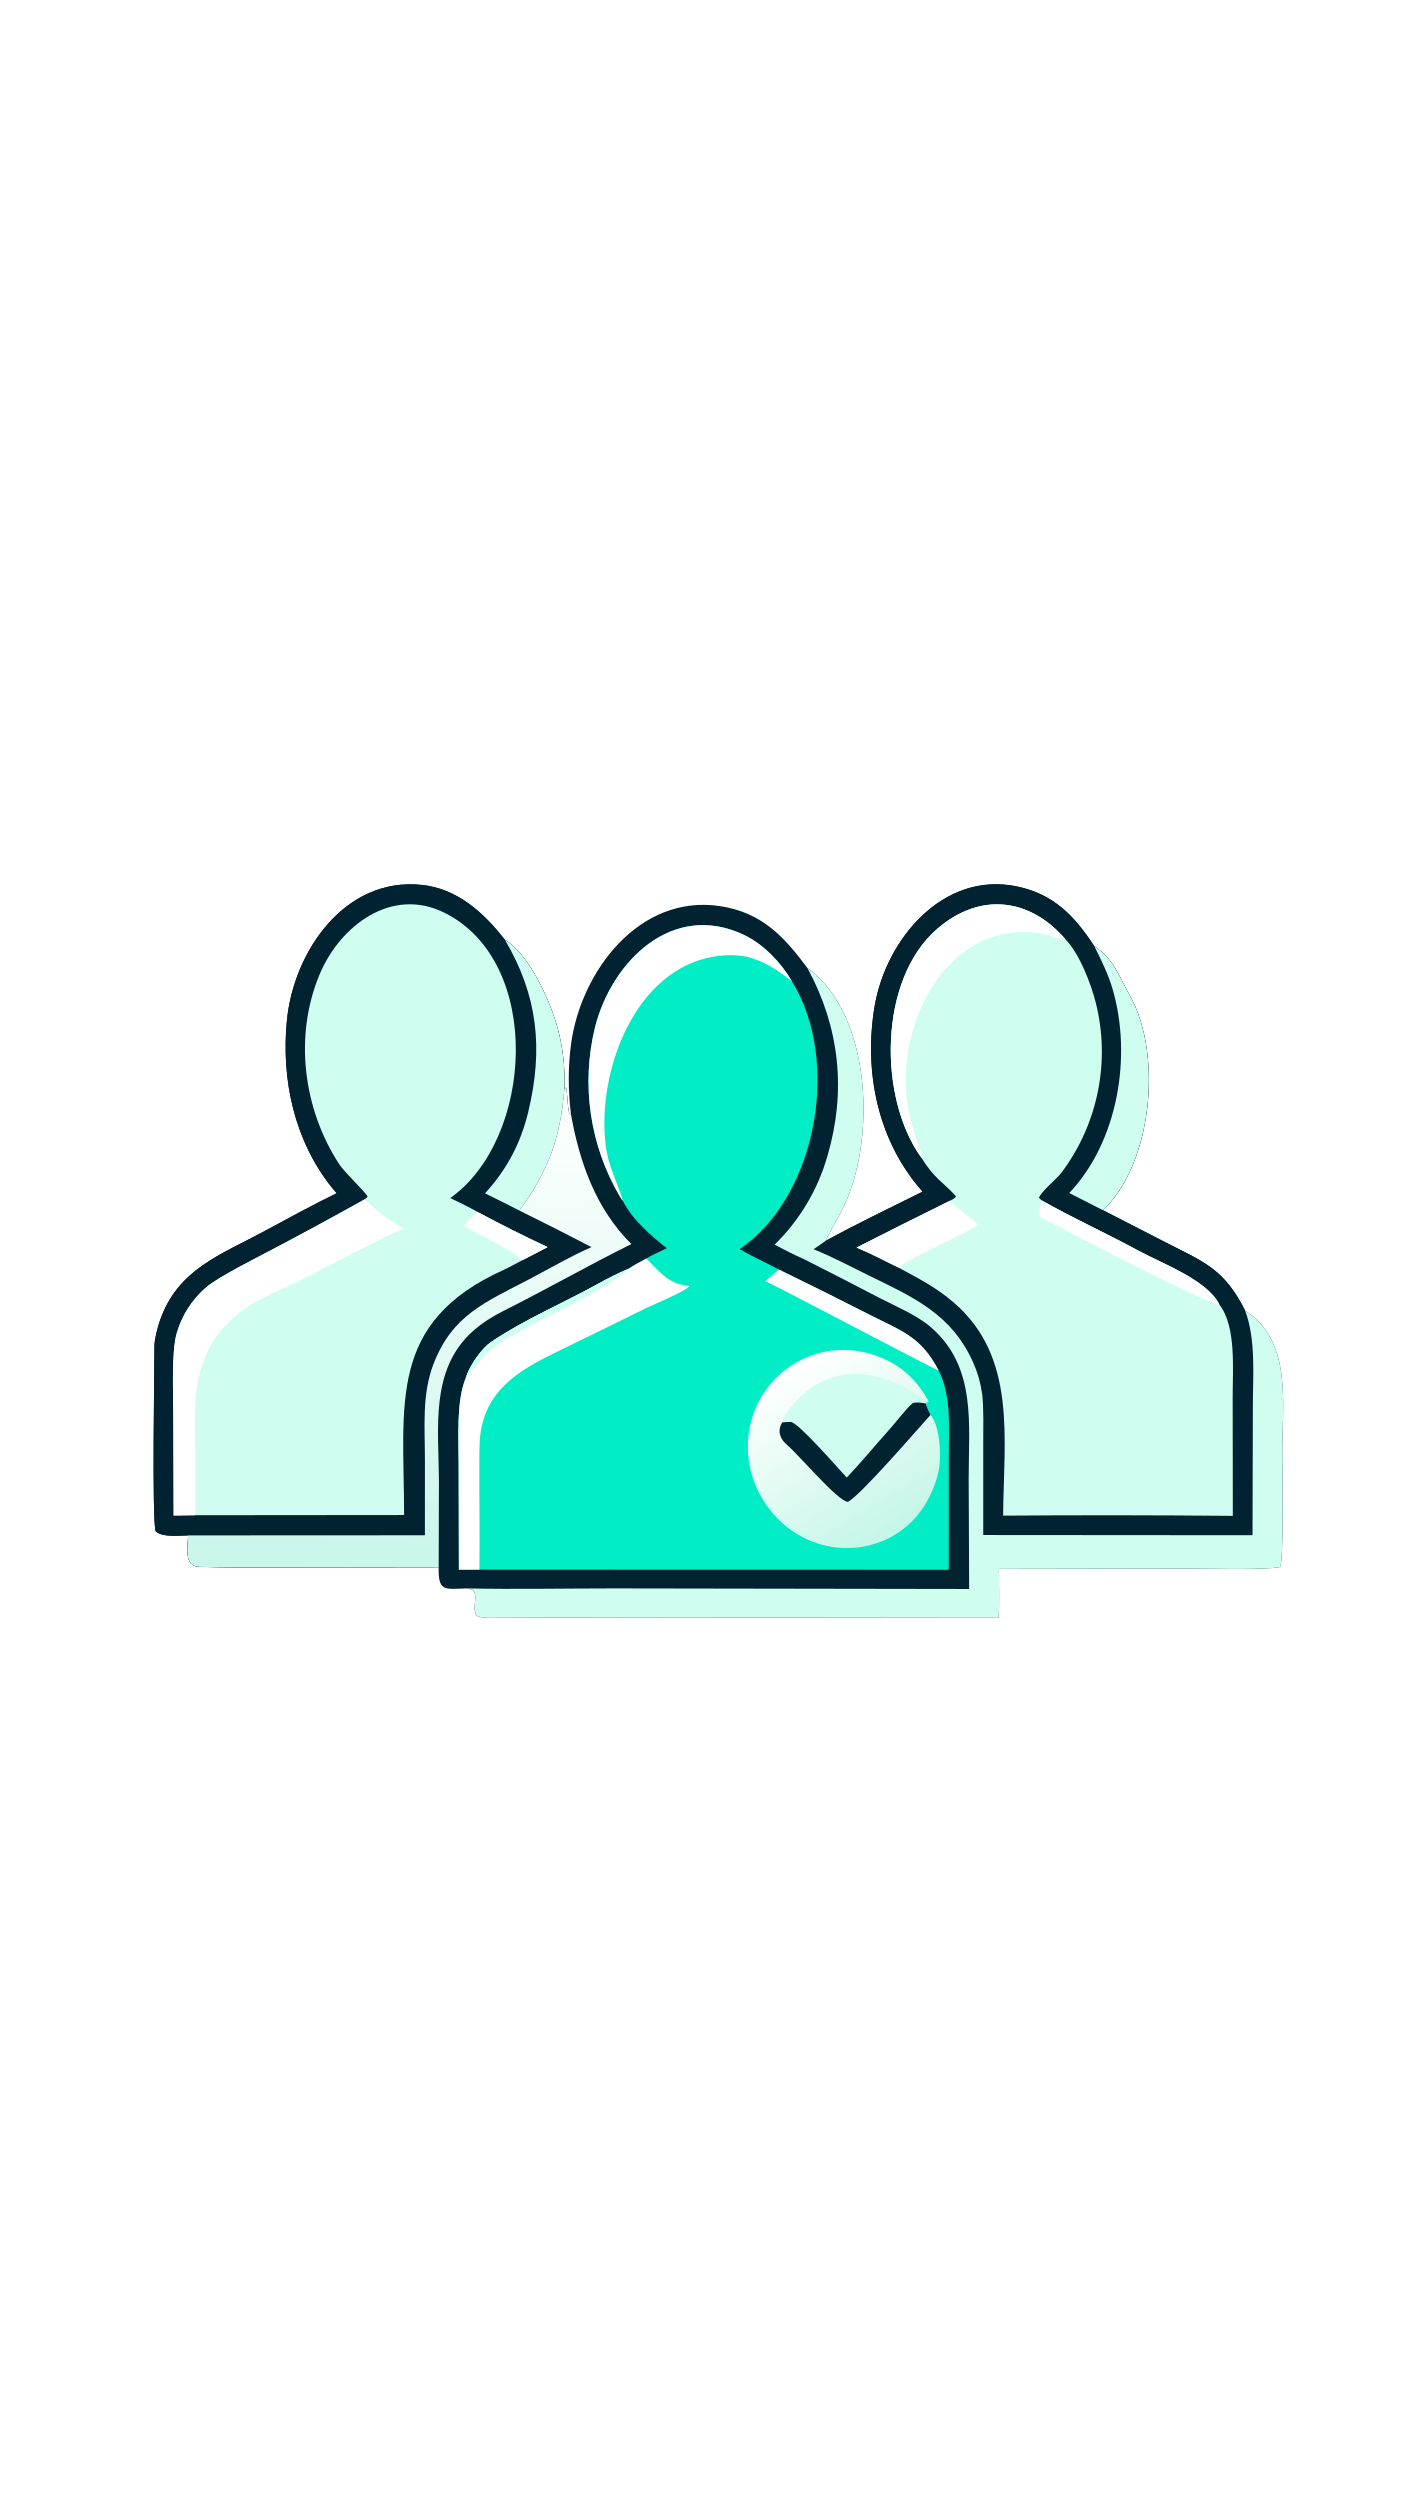
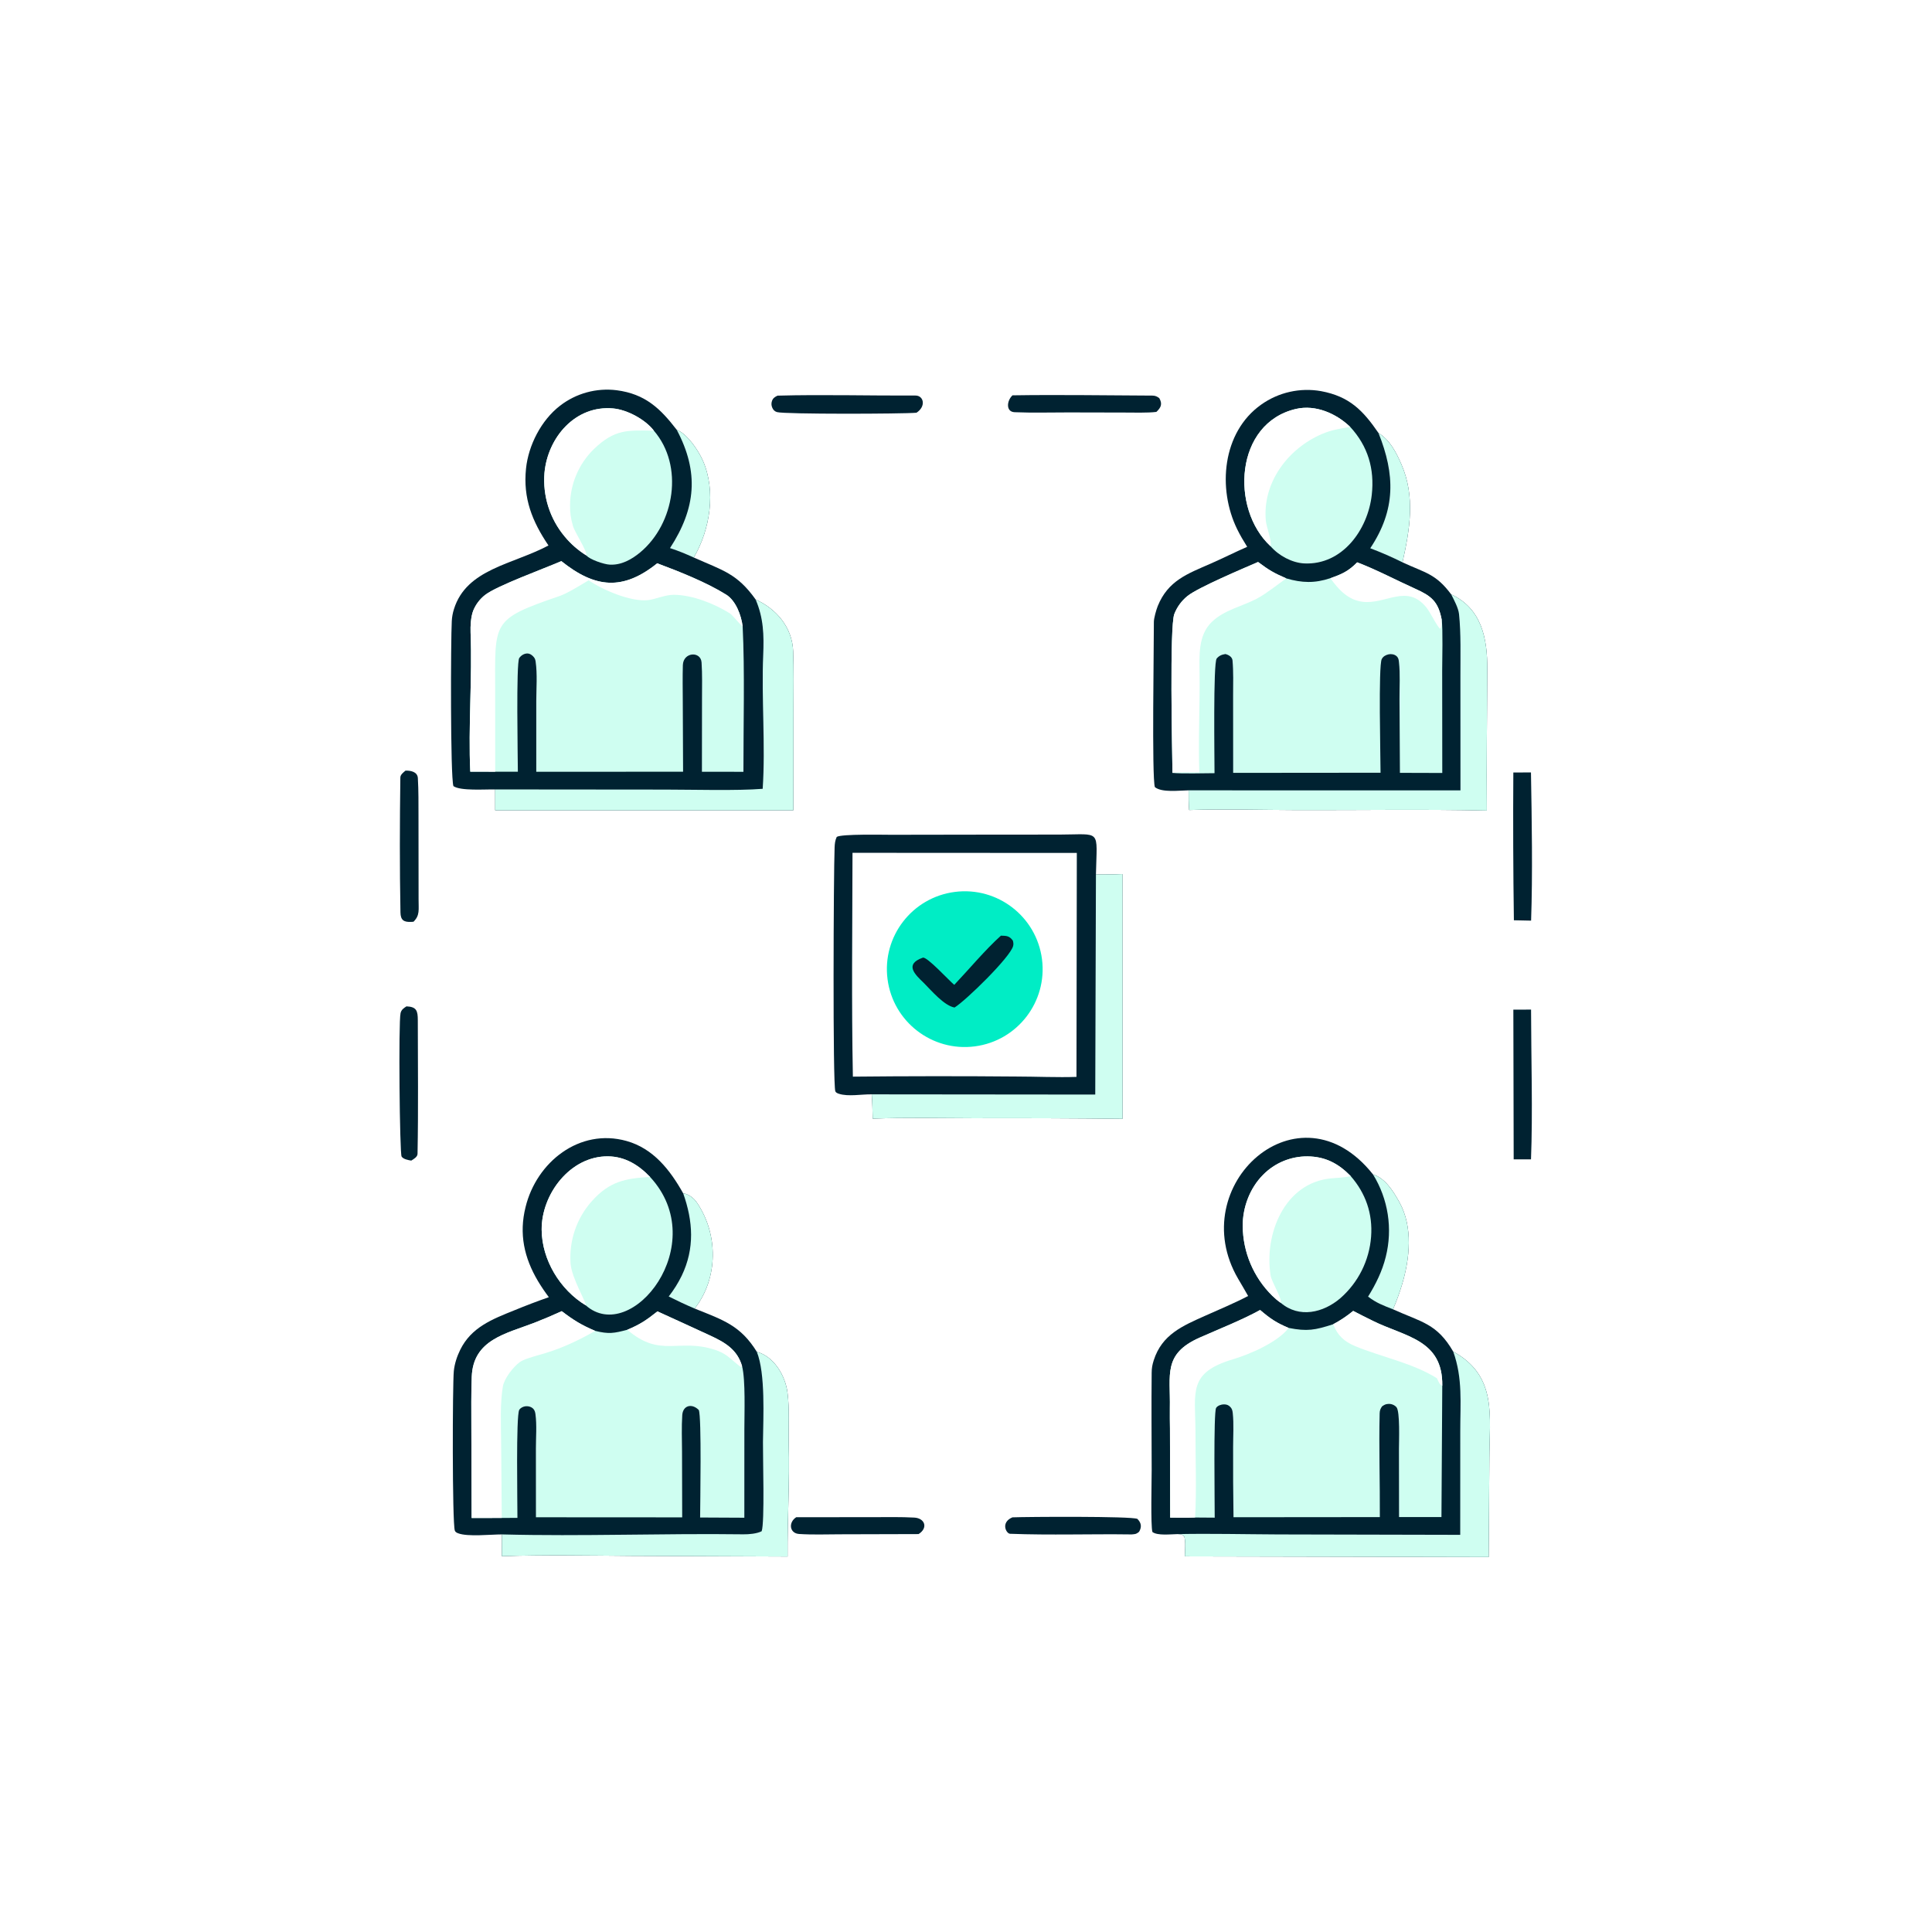
- <svg xmlns="http://www.w3.org/2000/svg" height="1820" preserveAspectRatio="none" style="display: block;" version="1.1" viewBox="0 0 1152 2048" width="1024">
-   <defs>
-     <linearGradient gradientUnits="userSpaceOnUse" id="Gradient1" x1="733.322" x2="650.407" y1="1253.96" y2="1118.75">
-       <stop class="stop0" offset="0" stop-color="rgb(197,246,231)" stop-opacity="1" />
-       <stop class="stop1" offset="1" stop-color="rgb(255,255,255)" stop-opacity="1" />
-     </linearGradient>
-     <linearGradient gradientUnits="userSpaceOnUse" id="Gradient2" x1="330.687" x2="339.66" y1="1285.57" y2="887.222">
-       <stop class="stop0" offset="0" stop-color="rgb(202,246,234)" stop-opacity="1" />
-       <stop class="stop1" offset="1" stop-color="rgb(255,255,255)" stop-opacity="1" />
-     </linearGradient>
-   </defs>
-   <path d="M 0 0 L 1152 0 L 1152 2048 L 0 2048 L 0 0 z" fill="rgb(255,255,255)" transform="translate(0,0)" />
-   <path d="M 275.724 977.485 C 274.425 976.026 273.167 974.531 271.951 973.003 C 241.23 934.771 230.068 884.443 235.034 835.357 C 240.721 779.14 282.688 718.042 345.832 724.95 C 374.62 728.099 396.225 747.646 413.488 769.875 C 433.197 781.201 450.873 820.774 456.601 841.87 C 461.035 858.251 462.939 875.213 462.247 892.17 L 463.609 890.884 C 465.074 898.167 464.508 906.734 466.36 912.463 L 467.624 912.943 C 465.288 893.564 465.086 874.48 467.767 854.838 C 475.887 795.552 523.683 732.254 589.789 742.307 C 623.64 747.455 641.981 766.942 661.281 793.038 C 715.358 831.878 717.689 938.53 689.014 992.381 C 687.464 995.292 676.139 1016.02 676.115 1016.58 C 701.337 1002.67 729.637 989.182 755.657 976.176 C 718.858 935.059 707.222 877.692 716.367 824.086 C 725.694 769.411 772.448 713.466 833.015 726.195 C 863.121 732.523 879.905 750.297 896.259 775.132 C 913.066 786.791 915.677 798.695 925.013 815.013 C 952.22 862.573 944.173 952.449 903.384 991.441 L 953.537 1017.2 C 986.271 1034.01 1002.49 1039.25 1019.81 1073.77 C 1059.3 1098.94 1049.83 1152.05 1050.18 1192.09 C 1050.31 1206.54 1051.49 1277.57 1048.45 1283.71 C 1036.71 1286.26 985.986 1284.97 971.797 1284.93 L 818.119 1285.22 C 818.095 1296.66 818.615 1314.4 817.929 1325.33 L 519.517 1324.98 C 479.817 1324.97 439.899 1325.21 400.187 1325.35 C 397.007 1325.36 392.926 1325.08 390.2 1323.41 C 385.868 1315.61 392.601 1308.22 386.785 1302.15 L 382.414 1301.23 C 364.197 1301.73 358.793 1304.26 359.278 1283.84 L 354.495 1283.89 L 228.274 1284.06 C 206.58 1284.04 184.902 1284.21 163.223 1283.55 C 150.361 1283.16 153.77 1267.33 154.092 1257.8 C 146.203 1257.95 133.139 1259.56 127.48 1254.45 C 124.401 1245.93 126.477 1119.39 126.498 1102.41 C 126.504 1097.34 128.972 1087.69 130.82 1082.31 C 145.504 1039.57 180.538 1028.11 217.143 1008.26 C 235.955 998.063 256.715 986.79 275.724 977.485 z" fill="rgb(0,34,49)" transform="translate(0,0)" />
-   <path d="M 275.724 977.485 C 274.425 976.026 273.167 974.531 271.951 973.003 C 241.23 934.771 230.068 884.443 235.034 835.357 C 240.721 779.14 282.688 718.042 345.832 724.95 C 374.62 728.099 396.225 747.646 413.488 769.875 C 433.197 781.201 450.873 820.774 456.601 841.87 C 461.035 858.251 462.939 875.213 462.247 892.17 L 463.609 890.884 C 465.074 898.167 464.508 906.734 466.36 912.463 L 467.624 912.943 C 474.769 952.475 487.986 990.12 517.079 1019.14 C 482.047 1036.5 447.651 1056.19 412.65 1073.73 C 403.828 1078.15 395.138 1083.53 387.757 1090.05 C 351.812 1121.76 359.306 1170.32 359.489 1212.9 L 359.278 1283.84 L 354.495 1283.89 L 228.274 1284.06 C 206.58 1284.04 184.902 1284.21 163.223 1283.55 C 150.361 1283.16 153.77 1267.33 154.092 1257.8 C 146.203 1257.95 133.139 1259.56 127.48 1254.45 C 124.401 1245.93 126.477 1119.39 126.498 1102.41 C 126.504 1097.34 128.972 1087.69 130.82 1082.31 C 145.504 1039.57 180.538 1028.11 217.143 1008.26 C 235.955 998.063 256.715 986.79 275.724 977.485 z" fill="rgb(0,34,49)" transform="translate(0,0)" />
-   <path d="M 462.247 892.17 L 463.609 890.884 C 465.074 898.167 464.508 906.734 466.36 912.463 L 467.624 912.943 C 474.769 952.475 487.986 990.12 517.079 1019.14 C 482.047 1036.5 447.651 1056.19 412.65 1073.73 C 403.828 1078.15 395.138 1083.53 387.757 1090.05 C 351.812 1121.76 359.306 1170.32 359.489 1212.9 L 359.278 1283.84 L 354.495 1283.89 L 228.274 1284.06 C 206.58 1284.04 184.902 1284.21 163.223 1283.55 C 150.361 1283.16 153.77 1267.33 154.092 1257.8 L 347.996 1257.7 L 348.009 1196.3 C 348.012 1169.24 345.38 1142.48 355.039 1117.36 C 370.502 1077.14 397.793 1066.66 433.448 1047.94 C 450.215 1039.14 466.922 1029.29 484.414 1021.64 C 464.842 1011.4 445.144 1001.41 425.326 991.659 C 449.557 958.509 458.721 932.628 462.247 892.17 z" fill="url(#Gradient2)" transform="translate(0,0)" />
-   <path d="M 413.488 769.875 C 433.197 781.201 450.873 820.774 456.601 841.87 C 461.035 858.251 462.939 875.213 462.247 892.17 C 458.721 932.628 449.557 958.509 425.326 991.659 C 416.006 986.882 406.642 982.191 397.235 977.587 C 415.139 958.048 426.466 936.514 432.645 910.844 C 445.096 859.107 440.442 815.405 413.488 769.875 z" fill="rgb(207,254,241)" transform="translate(0,0)" />
-   <path d="M 298.838 982.436 L 301.128 980.334 C 299.91 977.149 282.05 960.218 277.883 953.82 C 248.187 908.303 240.691 848.493 261.801 798.121 C 278.429 758.443 320.649 726.17 363.963 747.689 C 445.425 788.16 436.876 933.348 368.771 981.427 C 375.244 984.662 384.806 989.101 390.805 992.692 C 409.772 1002.86 429.011 1012.51 448.501 1021.63 L 427.894 1032.34 C 423.085 1034.76 417.243 1038.14 412.462 1040.3 C 317.449 1083.28 330.78 1149.32 330.963 1241.11 L 159.991 1241.27 L 142.219 1241.46 L 141.979 1160.54 C 141.942 1142.44 140.264 1108.28 144.705 1092.35 C 148.861 1077.76 157.183 1064.7 168.653 1054.76 C 178.622 1046.09 210.211 1030.39 223.562 1023.29 C 248.823 1009.99 273.917 996.369 298.838 982.436 z" fill="rgb(207,254,241)" transform="translate(0,0)" />
-   <path d="M 298.838 982.436 C 311.869 994.995 314.786 997.213 330.436 1006.39 C 294.221 1022.53 259.258 1043.36 223.082 1059.5 C 197.684 1070.83 176.375 1088.29 166.808 1114.86 C 157.721 1138.79 159.842 1162.1 159.89 1187.3 L 159.991 1241.27 L 142.219 1241.46 L 141.979 1160.54 C 141.942 1142.44 140.264 1108.28 144.705 1092.35 C 148.861 1077.76 157.183 1064.7 168.653 1054.76 C 178.622 1046.09 210.211 1030.39 223.562 1023.29 C 248.823 1009.99 273.917 996.369 298.838 982.436 z" fill="rgb(255,255,255)" transform="translate(0,0)" />
-   <path d="M 390.805 992.692 C 409.772 1002.86 429.011 1012.51 448.501 1021.63 L 427.894 1032.34 C 417.948 1023.36 392.925 1011.84 379.623 1004.05 L 390.805 992.692 z" fill="rgb(255,255,255)" transform="translate(0,0)" />
-   <path d="M 755.657 976.176 C 718.858 935.059 707.222 877.692 716.367 824.086 C 725.694 769.411 772.448 713.466 833.015 726.195 C 863.121 732.523 879.905 750.297 896.259 775.132 C 913.066 786.791 915.677 798.695 925.013 815.013 C 952.22 862.573 944.173 952.449 903.384 991.441 L 953.537 1017.2 C 986.271 1034.01 1002.49 1039.25 1019.81 1073.77 C 1028.71 1097.73 1026.11 1126.87 1026.09 1152.37 L 1025.82 1257.66 L 805.272 1257.49 L 805.269 1183.61 C 805.265 1171.99 805.806 1152.56 804.33 1141.74 C 803.144 1133.03 800.732 1124.53 797.167 1116.49 C 779.636 1076.65 748.364 1062.85 711.548 1044.89 C 697.131 1037.86 681.102 1029.19 666.295 1023.41 L 676.115 1016.58 C 701.337 1002.67 729.637 989.182 755.657 976.176 z" fill="rgb(0,34,49)" transform="translate(0,0)" />
-   <path d="M 896.259 775.132 C 913.066 786.791 915.677 798.695 925.013 815.013 C 952.22 862.573 944.173 952.449 903.384 991.441 L 875.716 977.321 C 915.677 935.134 927.266 865.232 911.233 810.301 C 907.656 798.045 901.927 786.533 896.259 775.132 z" fill="rgb(207,254,241)" transform="translate(0,0)" />
-   <path d="M 754.652 948.491 C 719.135 899.385 719.32 802.339 767.75 760.742 C 802.859 730.587 843.695 735.545 872.878 769.789 C 884.09 781.357 893.42 805.655 897.315 820.922 C 909.649 869.264 899.353 920.64 869.393 960.553 C 865.154 966.201 853.146 975.513 850.895 981.232 L 852.94 983.226 C 878.803 997.991 906.249 1010.32 932.28 1024.5 C 951.831 1035.14 989.2 1048.74 998.773 1068.94 C 1012.67 1086.43 1009.51 1122.81 1009.56 1144.49 L 1009.68 1241.8 C 946.975 1241.2 884.267 1241.14 821.562 1241.61 C 822.036 1178.71 833.096 1111.79 781.132 1067.03 C 766.633 1054.54 752.295 1047.32 735.662 1038.29 C 723.921 1032.66 713.696 1026.99 701.456 1022.02 C 726.913 1009.03 752.462 996.23 778.101 983.611 C 779.994 982.603 781.966 981.854 783.022 980.056 C 771.648 967.538 765.685 966.073 754.652 948.491 z" fill="rgb(207,254,241)" transform="translate(0,0)" />
-   <path d="M 754.652 948.491 C 719.135 899.385 719.32 802.339 767.75 760.742 C 802.859 730.587 843.695 735.545 872.878 769.789 C 867.248 769.734 856.311 764.926 849.362 764.126 C 771.061 755.103 729.862 847.19 744.866 913.185 C 747.467 924.625 751.048 935.214 755.209 946.115 C 755.278 946.298 754.981 947.937 754.652 948.491 z" fill="rgb(255,255,255)" transform="translate(0,0)" />
-   <path d="M 701.456 1022.02 C 726.913 1009.03 752.462 996.23 778.101 983.611 C 784.864 990.641 793.671 997.325 801.361 1003.49 C 785.55 1013.19 747.716 1029.01 735.662 1038.29 C 723.921 1032.66 713.696 1026.99 701.456 1022.02 z" fill="rgb(255,255,255)" transform="translate(0,0)" />
-   <path d="M 852.94 983.226 C 878.803 997.991 906.249 1010.32 932.28 1024.5 C 951.831 1035.14 989.2 1048.74 998.773 1068.94 C 987.881 1068.23 868.893 1005.91 850.878 996.246 C 851.347 992.084 851.725 987.159 852.94 983.226 z" fill="rgb(255,255,255)" transform="translate(0,0)" />
-   <path d="M 661.281 793.038 C 715.358 831.878 717.689 938.53 689.014 992.381 C 687.464 995.292 676.139 1016.02 676.115 1016.58 L 666.295 1023.41 C 681.102 1029.19 697.131 1037.86 711.548 1044.89 C 748.364 1062.85 779.636 1076.65 797.167 1116.49 C 800.732 1124.53 803.144 1133.03 804.33 1141.74 C 805.806 1152.56 805.265 1171.99 805.269 1183.61 L 805.272 1257.49 L 1025.82 1257.66 L 1026.09 1152.37 C 1026.11 1126.87 1028.71 1097.73 1019.81 1073.77 C 1059.3 1098.94 1049.83 1152.05 1050.18 1192.09 C 1050.31 1206.54 1051.49 1277.57 1048.45 1283.71 C 1036.71 1286.26 985.986 1284.97 971.797 1284.93 L 818.119 1285.22 C 818.095 1296.66 818.615 1314.4 817.929 1325.33 L 519.517 1324.98 C 479.817 1324.97 439.899 1325.21 400.187 1325.35 C 397.007 1325.36 392.926 1325.08 390.2 1323.41 C 385.868 1315.61 392.601 1308.22 386.785 1302.15 L 382.414 1301.23 C 421.292 1302.07 463.517 1301.23 502.631 1301.22 L 793.735 1301.7 L 793.34 1211.97 C 793.208 1167.42 800.186 1120.35 762.784 1087.58 C 751.139 1077.38 734.156 1070.46 720.321 1063.28 C 699.654 1052.47 678.908 1041.82 658.082 1031.32 C 651.136 1028.41 641.305 1023.13 634.34 1019.66 C 654.773 999.736 669.666 974.835 677.554 947.409 C 693.323 894.063 687.79 841.718 661.281 793.038 z" fill="rgb(207,254,241)" transform="translate(0,0)" />
-   <path d="M 510.247 983.965 C 509.333 982.761 508.487 981.507 507.714 980.209 C 483.019 938.287 475.738 888.356 487.43 841.127 C 501.015 787.956 550.39 737.979 609.219 765.815 C 625.25 773.4 639.847 788.676 648.627 803.962 C 688.58 868.164 669.709 979.726 605.764 1023.29 C 616.786 1029.76 627.166 1034.16 637.902 1040.02 C 662.655 1052.03 687.278 1064.29 711.765 1076.83 C 738.1 1090.24 754.29 1094.74 768.768 1122.73 C 779.6 1143.96 777.025 1171.17 777.052 1194.65 L 777.076 1285.97 L 392.643 1285.87 L 375.811 1285.85 L 375.6 1199.5 C 375.616 1178.35 373.493 1147.35 381.639 1128.35 C 381.948 1127.37 382.295 1126.4 382.678 1125.44 C 385.979 1117.2 394.714 1104.44 402.109 1099.43 C 429.511 1080.87 461.08 1067.66 490.055 1051.58 C 497.635 1047.37 507.029 1042.62 514.984 1039.28 C 519.527 1036.23 524.516 1033.62 529.326 1030.99 C 534.002 1028.08 540.998 1024.98 546.103 1022.54 C 533.629 1012.8 517.306 998.503 510.247 983.965 z" fill="rgb(0,237,197)" transform="translate(0,0)" />
-   <path d="M 529.326 1030.99 C 541.378 1043.03 547.547 1051.9 564.573 1053.46 C 563.66 1056.84 534.667 1068.95 529.385 1071.5 L 465.234 1102.98 C 436.537 1116.97 404.888 1130.72 395.519 1164.57 C 392.814 1174.34 392.669 1182.49 392.607 1192.48 C 392.415 1223.59 392.986 1254.76 392.643 1285.87 L 375.811 1285.85 L 375.6 1199.5 C 375.616 1178.35 373.493 1147.35 381.639 1128.35 C 381.948 1127.37 382.295 1126.4 382.678 1125.44 C 385.979 1117.2 394.714 1104.44 402.109 1099.43 C 429.511 1080.87 461.08 1067.66 490.055 1051.58 C 497.635 1047.37 507.029 1042.62 514.984 1039.28 C 519.527 1036.23 524.516 1033.62 529.326 1030.99 z" fill="rgb(255,255,255)" transform="translate(0,0)" />
-   <path d="M 381.639 1128.35 C 381.948 1127.37 382.295 1126.4 382.678 1125.44 C 385.979 1117.2 394.714 1104.44 402.109 1099.43 C 429.511 1080.87 461.08 1067.66 490.055 1051.58 C 497.635 1047.37 507.029 1042.62 514.984 1039.28 C 503.247 1053.42 432.389 1085.93 414.189 1097.06 C 403.166 1103.81 398.235 1108.76 389.848 1119 C 388.141 1121.08 383.718 1126.76 381.639 1128.35 z" fill="rgb(207,254,241)" transform="translate(0,0)" />
-   <path d="M 510.247 983.965 C 509.333 982.761 508.487 981.507 507.714 980.209 C 483.019 938.287 475.738 888.356 487.43 841.127 C 501.015 787.956 550.39 737.979 609.219 765.815 C 625.25 773.4 639.847 788.676 648.627 803.962 C 628.647 788.548 613.416 779.563 586.695 783.349 C 519.692 792.843 488.789 878.303 495.998 937.663 C 498.265 956.326 505.434 967.466 510.247 983.965 z" fill="rgb(255,255,255)" transform="translate(0,0)" />
-   <path d="M 637.902 1040.02 C 662.655 1052.03 687.278 1064.29 711.765 1076.83 C 738.1 1090.24 754.29 1094.74 768.768 1122.73 C 766.456 1122.51 643.387 1057.37 626.793 1049.49 L 637.902 1040.02 z" fill="rgb(255,255,255)" transform="translate(0,0)" />
-   <path d="M 762.067 1159.1 C 770.53 1168.85 771.288 1196.12 768.074 1208.05 C 762.541 1228.6 750.957 1246.62 732.382 1257.61 C 714.672 1268.08 693.484 1270.94 673.63 1265.56 C 652.029 1259.86 634.635 1245.53 623.531 1226.32 C 612.55 1207.33 609.617 1184.74 615.386 1163.57 C 620.93 1143.46 634.243 1126.38 652.391 1116.1 C 670.361 1105.77 691.738 1103.13 711.679 1108.78 C 733.475 1114.89 748.722 1126.94 759.763 1146.73 L 760.464 1148.1 L 758.212 1149.7 C 759.132 1153.69 760.622 1155.52 762.067 1159.1 z" fill="url(#Gradient1)" transform="translate(0,0)" />
-   <path d="M 640.656 1165.25 C 642.583 1156.44 655.875 1142.9 663.29 1137.73 C 692.79 1117.17 724.317 1125.05 752.424 1143.08 C 755.187 1144.85 756.333 1146.32 759.763 1146.73 L 760.464 1148.1 L 758.212 1149.7 C 754.397 1149.15 751.03 1148.31 747.392 1149.5 C 741.978 1154.11 733.888 1164.92 728.815 1170.58 C 717.135 1183.61 705.518 1197.76 693.499 1210.42 C 686.597 1203.11 653.574 1164.93 647.577 1164.83 C 645.282 1164.8 642.941 1165.04 640.656 1165.25 z" fill="rgb(207,254,241)" transform="translate(0,0)" />
-   <path d="M 693.499 1210.42 C 705.518 1197.76 717.135 1183.61 728.815 1170.58 C 733.888 1164.92 741.978 1154.11 747.392 1149.5 C 751.03 1148.31 754.397 1149.15 758.212 1149.7 C 759.132 1153.69 760.622 1155.52 762.067 1159.1 C 752.034 1170.24 703.595 1226.33 694.355 1230.33 C 686.056 1229.79 653.61 1191.16 644.818 1183.9 C 639.039 1179.12 636.216 1172.43 640.656 1165.25 C 642.941 1165.04 645.282 1164.8 647.577 1164.83 C 653.574 1164.93 686.597 1203.11 693.499 1210.42 z" fill="rgb(0,34,49)" transform="translate(0,0)" />
+ <svg xmlns="http://www.w3.org/2000/svg" height="1024" preserveAspectRatio="none" style="display: block;" version="1.1" viewBox="0 0 2048 2048" width="1024">
+   <path d="M 0 0 L 2048 0 L 2048 2048 L 0 2048 L 0 0 z" fill="rgb(255,255,255)" transform="translate(0,0)" />
+   <path d="M 581.408 578.233 C 564.18 552.747 554.31 528.227 557.601 496.687 C 560.181 471.973 573.684 445.515 593.536 430.178 C 610.619 416.919 632.265 410.983 653.721 413.673 C 683.881 417.636 699.817 432.831 717.394 455.661 C 728.706 460.014 740.501 477.792 745.184 488.53 C 759.235 520.75 752.696 561.571 735.42 590.994 C 766.176 604.697 781.288 607.8 801.002 635.476 C 823.292 645.641 839.885 665.146 840.785 690.463 C 841.475 709.845 841.152 729.343 841.113 748.745 L 840.99 858.959 L 524.904 858.986 L 524.89 836.826 C 514.276 836.6 488.105 838.597 480.642 833.32 C 477.332 823.412 477.784 678.149 478.912 658.324 C 479.14 654.009 479.92 649.741 481.234 645.625 C 494.52 602.993 543.612 598.401 581.408 578.233 z" fill="rgb(0,34,49)" transform="translate(0,0)" />
+   <path d="M 801.002 635.476 C 823.292 645.641 839.885 665.146 840.785 690.463 C 841.475 709.845 841.152 729.343 841.113 748.745 L 840.99 858.959 L 524.904 858.986 L 524.89 836.826 L 705.426 836.988 C 734.149 836.999 780.745 838.369 808.478 836.165 C 811.541 790.491 807.083 740.416 809.02 694.389 C 809.909 673.261 809.417 655.187 801.002 635.476 z" fill="rgb(207,254,241)" transform="translate(0,0)" />
+   <path d="M 717.394 455.661 C 728.706 460.014 740.501 477.792 745.184 488.53 C 759.235 520.75 752.696 561.571 735.42 590.994 C 726.079 586.792 719.974 584.241 710.24 581.002 C 737.664 538.872 741.235 500.658 717.394 455.661 z" fill="rgb(207,254,241)" transform="translate(0,0)" />
+   <path d="M 498.511 817.991 C 496.25 770.415 500.748 718.435 498.82 670.416 C 498.545 663.583 499.152 653.528 501.671 647.224 C 504.352 640.678 508.703 634.951 514.29 630.612 C 526.352 621.115 577.221 602.553 595.043 594.821 C 630.858 623.512 660.291 626.373 696.68 597.12 C 720.011 605.866 748.472 617.063 769.753 630.319 C 779.967 636.681 785.852 652.249 787.251 664.202 C 789.57 710.4 787.989 770.89 788.06 818.146 L 744.069 818.092 L 744.158 740.727 C 744.167 728.336 744.529 714.445 743.684 702.181 C 742.847 690.05 724.241 691.024 723.848 705.171 C 723.496 717.887 723.707 730.631 723.774 743.359 L 724.098 818.048 L 568.477 818.132 L 568.47 743.255 C 568.502 729.673 569.722 714.648 567.778 701.256 C 567.415 698.753 566.748 697.313 564.906 695.523 C 563.317 693.979 561.339 692.7 559.037 692.706 C 555.575 692.715 552.383 694.755 550.439 697.53 C 546.979 702.466 548.928 804.3 548.952 818.035 L 524.947 818.038 L 498.511 817.991 z" fill="rgb(207,254,241)" transform="translate(0,0)" />
+   <path d="M 498.511 817.991 C 496.25 770.415 500.748 718.435 498.82 670.416 C 498.545 663.583 499.152 653.528 501.671 647.224 C 504.352 640.678 508.703 634.951 514.29 630.612 C 526.352 621.115 577.221 602.553 595.043 594.821 C 630.858 623.512 660.291 626.373 696.68 597.12 C 720.011 605.866 748.472 617.063 769.753 630.319 C 779.967 636.681 785.852 652.249 787.251 664.202 L 785.958 663.015 C 783.192 660.431 776.07 651.684 773.737 650.219 C 757.314 639.913 733.768 630.559 714.147 630.5 C 705.201 630.473 694.203 635.35 687.12 636.152 C 668.807 638.227 638.727 625.351 624.039 615.118 C 615.961 619.923 601.545 628.945 593.286 631.769 C 520.132 656.787 524.905 658.785 524.899 733.528 L 524.947 818.038 L 498.511 817.991 z" fill="rgb(255,255,255)" transform="translate(0,0)" />
+   <path d="M 621.646 588.842 C 612.903 583.435 605.106 576.632 598.563 568.703 C 582.841 549.906 575.155 525.674 577.168 501.252 C 580.577 463.923 609.739 429.26 650.04 432.966 C 664.836 434.327 684.086 444.65 693.119 456.519 C 725.214 493.734 715.136 555.038 678.793 585.413 C 669.616 593.083 658.488 599.296 646.135 598.526 C 640.355 598.218 625.419 593.3 621.646 588.842 z" fill="rgb(207,254,241)" transform="translate(0,0)" />
+   <path d="M 621.646 588.842 C 612.903 583.435 605.106 576.632 598.563 568.703 C 582.841 549.906 575.155 525.674 577.168 501.252 C 580.577 463.923 609.739 429.26 650.04 432.966 C 664.836 434.327 684.086 444.65 693.119 456.519 C 665.519 456.156 651.847 454.52 629.394 476.179 C 613.421 491.848 604.378 513.254 604.278 535.629 C 604.203 543.871 605.079 549.378 607.259 557.212 C 609.355 564.743 621.953 582.856 621.646 588.842 z" fill="rgb(255,255,255)" transform="translate(0,0)" />
+   <path d="M 1322.07 579.657 C 1318.13 573.38 1314.7 567.594 1311.43 560.934 C 1290.47 518.16 1295.47 458.232 1336.92 428.899 C 1355.29 415.846 1378.13 410.702 1400.32 414.619 C 1430.63 420.237 1444.92 435.253 1461.26 458.982 C 1473.41 466.529 1479.99 479.471 1485.55 492.238 C 1500.38 526.293 1494.5 561.157 1486.71 596.094 C 1511.1 607.42 1521.91 608.079 1538.28 630.007 C 1570.91 645.256 1576.7 677.135 1576.58 709.3 C 1576.39 759.184 1575.63 809.383 1576.09 859.238 C 1510.27 857.72 1441.82 858.88 1375.81 858.71 C 1339.9 858.617 1295.68 857.38 1260.52 858.653 C 1260.03 851.245 1259.97 845.225 1260.02 837.786 C 1249.67 837.913 1231.71 840.39 1224.22 834.388 C 1220.84 824.504 1223.29 679.676 1223.15 659.185 C 1223.13 655.442 1225.66 646.398 1227.27 642.413 C 1238.2 615.462 1258.82 608.208 1283.33 597.482 C 1295.95 591.958 1309.08 585.324 1322.07 579.657 z" fill="rgb(0,34,49)" transform="translate(0,0)" />
+   <path d="M 1538.28 630.007 C 1570.91 645.256 1576.7 677.135 1576.58 709.3 C 1576.39 759.184 1575.63 809.383 1576.09 859.238 C 1510.27 857.72 1441.82 858.88 1375.81 858.71 C 1339.9 858.617 1295.68 857.38 1260.52 858.653 C 1260.03 851.245 1259.97 845.225 1260.02 837.786 L 1548.15 837.849 L 1548.1 716.403 C 1548.07 695.512 1548.79 671.678 1546.63 650.977 C 1545.96 644.565 1541.29 635.852 1538.28 630.007 z" fill="rgb(207,254,241)" transform="translate(0,0)" />
+   <path d="M 1461.26 458.982 C 1473.41 466.529 1479.99 479.471 1485.55 492.238 C 1500.38 526.293 1494.5 561.157 1486.71 596.094 C 1475.57 590.559 1464.16 585.576 1452.53 581.162 C 1479.71 540.342 1478.95 503.134 1461.26 458.982 z" fill="rgb(207,254,241)" transform="translate(0,0)" />
+   <path d="M 1333.58 595.732 C 1345.5 604.566 1349.87 607.165 1363.51 613.126 C 1380.16 617.984 1393.6 618.417 1410.25 612.902 C 1422.56 608.594 1429.32 605.578 1438.66 596.105 C 1459.76 604.144 1479.81 614.928 1500.36 624.171 C 1517.14 631.713 1524.55 637.481 1528.23 656.745 C 1529.67 666.76 1528.78 699.371 1528.77 710.975 L 1528.87 819.378 L 1483.97 819.245 L 1483.53 741.016 C 1483.45 728.244 1484.38 714.561 1482.95 701.931 C 1482.65 699.263 1482.47 697.343 1480.29 695.448 C 1478.1 693.543 1474.57 693.004 1471.83 693.662 C 1468.8 694.387 1466.23 695.789 1464.72 698.635 C 1461.02 705.612 1463.45 803.317 1463.44 819.132 L 1307.2 819.273 L 1307.14 737.215 C 1307.16 725.167 1307.59 712.179 1306.52 700.136 C 1306.18 696.324 1302.41 694.175 1298.99 693.316 C 1295.15 693.898 1292.33 695.012 1289.75 698.073 C 1285.92 702.624 1287.46 805.653 1287.45 819.6 C 1276.87 819.653 1252.28 820.336 1242.88 819.29 C 1242.53 795.342 1239.71 664.439 1244.82 650.889 C 1247.72 643.417 1252.53 636.836 1258.77 631.803 C 1269.82 622.82 1318.34 602.391 1333.58 595.732 z" fill="rgb(207,254,241)" transform="translate(0,0)" />
+   <path d="M 1333.58 595.732 C 1345.5 604.566 1349.87 607.165 1363.51 613.126 C 1353.57 620.068 1342.92 628.89 1332.39 634.587 C 1316.46 642.896 1297.66 646.523 1284.44 659.397 C 1269.78 673.666 1271.38 695.785 1271.59 714.943 C 1271.97 749.124 1270.11 784.702 1271.32 818.828 C 1263.05 818.821 1250.79 818.456 1242.88 819.29 C 1242.53 795.342 1239.71 664.439 1244.82 650.889 C 1247.72 643.417 1252.53 636.836 1258.77 631.803 C 1269.82 622.82 1318.34 602.391 1333.58 595.732 z" fill="rgb(255,255,255)" transform="translate(0,0)" />
+   <path d="M 1410.25 612.902 C 1422.56 608.594 1429.32 605.578 1438.66 596.105 C 1459.76 604.144 1479.81 614.928 1500.36 624.171 C 1517.14 631.713 1524.55 637.481 1528.23 656.745 C 1528.12 660.101 1528.55 664.387 1526.71 666.573 C 1523.35 664.284 1516.61 649.671 1512.16 644.119 C 1491.32 618.146 1469.05 641.224 1444 637.863 C 1428.74 635.815 1418.71 624.737 1410.25 612.902 z" fill="rgb(255,255,255)" transform="translate(0,0)" />
+   <path d="M 1346.77 578.955 C 1304.02 539.333 1308.88 448.374 1373.9 433.455 C 1394.59 428.71 1416.39 438.221 1431.32 452.583 C 1450.1 472.97 1457.19 497.078 1454.13 524.53 C 1450.04 561.378 1423.12 599.093 1382.68 597.263 C 1369.59 596.641 1355.43 588.978 1346.77 578.955 z" fill="rgb(207,254,241)" transform="translate(0,0)" />
+   <path d="M 1346.77 578.955 C 1304.02 539.333 1308.88 448.374 1373.9 433.455 C 1394.59 428.71 1416.39 438.221 1431.32 452.583 C 1420.25 454.284 1411.36 455.76 1401.23 460.106 C 1365.18 475.564 1338.09 511.752 1341.83 551.985 C 1342.44 558.606 1348.66 574.432 1346.77 578.955 z" fill="rgb(255,255,255)" transform="translate(0,0)" />
+   <path d="M 1323.06 1373.8 C 1319.7 1367.77 1315.98 1361.54 1312.49 1355.58 C 1254.61 1256.66 1376.81 1145.63 1455.43 1244.92 C 1468.5 1248.87 1477.23 1263.2 1483.5 1274.53 C 1497.98 1300.69 1494.5 1334.37 1486.11 1362 C 1483.45 1370.81 1480.28 1379.47 1476.63 1387.92 C 1507.08 1401.63 1523.17 1402.97 1540.46 1432.71 C 1587.41 1458.67 1578.89 1500.52 1578.77 1546.96 L 1578.07 1650.54 L 1256.01 1649.83 C 1256.08 1643.33 1257.14 1634.78 1255.4 1628.82 C 1252.78 1625.97 1253.42 1626.88 1248.47 1626.2 C 1240.91 1626.33 1226.95 1628.05 1221.62 1623.99 C 1219.63 1617.47 1220.85 1568.75 1220.83 1558.17 C 1220.76 1524.34 1220.46 1489.15 1220.82 1455.21 C 1220.87 1450.2 1221.48 1446.77 1222.99 1442.02 C 1231.74 1414.58 1253.62 1405.46 1277.51 1394.77 C 1291.72 1388.42 1309.57 1380.95 1323.06 1373.8 z" fill="rgb(0,34,49)" transform="translate(0,0)" />
+   <path d="M 1540.46 1432.71 C 1587.41 1458.67 1578.89 1500.52 1578.77 1546.96 L 1578.07 1650.54 L 1256.01 1649.83 C 1256.08 1643.33 1257.14 1634.78 1255.4 1628.82 C 1252.78 1625.97 1253.42 1626.88 1248.47 1626.2 C 1282.83 1625.51 1319.88 1626.4 1354.5 1626.55 L 1547.9 1626.99 L 1547.94 1517.35 C 1547.9 1487.52 1550.7 1461.11 1540.46 1432.71 z" fill="rgb(207,254,241)" transform="translate(0,0)" />
+   <path d="M 1455.43 1244.92 C 1468.5 1248.87 1477.23 1263.2 1483.5 1274.53 C 1497.98 1300.69 1494.5 1334.37 1486.11 1362 C 1483.45 1370.81 1480.28 1379.47 1476.63 1387.92 C 1466.18 1383.79 1459.11 1381.27 1450.23 1374.46 C 1458.43 1361.2 1465.2 1347.55 1468.96 1332.35 C 1476.47 1302.58 1471.59 1271.03 1455.43 1244.92 z" fill="rgb(207,254,241)" transform="translate(0,0)" />
+   <path d="M 1335.76 1388.65 C 1346.51 1397.8 1353.14 1402.34 1366.02 1407.65 C 1385.83 1411.53 1393.86 1409.99 1413.22 1403.77 C 1420.75 1399.78 1427.85 1395.04 1434.43 1389.62 C 1441.26 1393.22 1448.12 1396.6 1455.03 1400.04 C 1489.3 1417.08 1529.59 1419.78 1528.87 1468.9 L 1528 1608.17 L 1483.04 1608.16 L 1482.94 1535.86 C 1482.93 1528.23 1484.26 1495.84 1480.22 1491.58 C 1478.06 1489.29 1475 1488.05 1471.85 1488.2 C 1468.69 1488.37 1467.65 1489.06 1465.12 1490.75 C 1463.36 1493.06 1462.56 1495.23 1462.49 1498.17 C 1461.63 1534.71 1462.88 1571.66 1462.69 1608.19 L 1307.57 1608.33 C 1307.19 1583.5 1307.05 1558.66 1307.15 1533.83 C 1307.14 1522.17 1308.01 1509.66 1306.78 1498.09 C 1306.52 1495.67 1306.13 1493.59 1304.46 1491.73 C 1302.45 1489.5 1300.49 1488.72 1297.52 1488.68 C 1294.69 1488.65 1290.65 1489.97 1289.13 1492.48 C 1286.26 1497.22 1287.71 1593.78 1287.64 1608.78 L 1266.84 1608.63 C 1258.68 1608.96 1248.74 1608.72 1240.44 1608.75 L 1240.21 1514.67 C 1240.17 1507.42 1239.95 1499.72 1240.09 1492.59 C 1240.79 1457 1232.65 1435.33 1271.55 1417.99 C 1291.51 1409.1 1316.62 1399.27 1335.76 1388.65 z" fill="rgb(207,254,241)" transform="translate(0,0)" />
+   <path d="M 1335.76 1388.65 C 1346.51 1397.8 1353.14 1402.34 1366.02 1407.65 C 1354.52 1422.89 1324.43 1435.72 1307.01 1440.9 C 1259.22 1455.09 1267.01 1475.52 1267.24 1517.01 C 1267.16 1545.54 1268.53 1579.15 1266.84 1608.63 C 1258.68 1608.96 1248.74 1608.72 1240.44 1608.75 L 1240.21 1514.67 C 1240.17 1507.42 1239.95 1499.72 1240.09 1492.59 C 1240.79 1457 1232.65 1435.33 1271.55 1417.99 C 1291.51 1409.1 1316.62 1399.27 1335.76 1388.65 z" fill="rgb(255,255,255)" transform="translate(0,0)" />
+   <path d="M 1413.22 1403.77 C 1420.75 1399.78 1427.85 1395.04 1434.43 1389.62 C 1441.26 1393.22 1448.12 1396.6 1455.03 1400.04 C 1489.3 1417.08 1529.59 1419.78 1528.87 1468.9 C 1526 1468.24 1524.52 1463.62 1523.17 1460.98 C 1497.36 1444.8 1464.53 1438.55 1436.59 1426.99 C 1424.82 1422.13 1417.8 1415.53 1413.22 1403.77 z" fill="rgb(255,255,255)" transform="translate(0,0)" />
+   <path d="M 1357.67 1381.07 C 1354.33 1378.79 1351.57 1376.42 1348.69 1373.6 C 1328.83 1354.07 1317.55 1327.45 1317.33 1299.6 C 1317.23 1279.84 1324.85 1259.53 1338.84 1245.42 C 1351.25 1232.77 1368.25 1225.7 1385.96 1225.81 C 1405.02 1226 1418.82 1233.4 1431.81 1246.72 C 1447.74 1264.98 1455.24 1286.67 1453.42 1310.98 C 1451.53 1336.19 1439.78 1359.63 1420.73 1376.24 C 1402.76 1391.61 1377.18 1397.67 1357.67 1381.07 z" fill="rgb(207,254,241)" transform="translate(0,0)" />
+   <path d="M 1357.67 1381.07 C 1354.33 1378.79 1351.57 1376.42 1348.69 1373.6 C 1328.83 1354.07 1317.55 1327.45 1317.33 1299.6 C 1317.23 1279.84 1324.85 1259.53 1338.84 1245.42 C 1351.25 1232.77 1368.25 1225.7 1385.96 1225.81 C 1405.02 1226 1418.82 1233.4 1431.81 1246.72 C 1425.41 1248.3 1417.67 1248.5 1411.07 1249.11 C 1361.58 1253.74 1339.87 1308.25 1346.89 1352.07 C 1347.98 1358.89 1359.39 1377.09 1357.67 1381.07 z" fill="rgb(255,255,255)" transform="translate(0,0)" />
+   <path d="M 581.796 1375.07 C 577.635 1369.56 573.772 1363.84 570.22 1357.92 C 555.664 1333.33 550.003 1307.96 557.116 1279.55 C 568.702 1231.9 614.24 1195.53 664.127 1209.48 C 692.671 1217.46 710.418 1240.42 724.218 1265.01 C 729.723 1265.58 735.421 1269.99 738.469 1274.42 C 761.643 1308.06 761.554 1354.95 736.378 1387.13 C 767.232 1399.46 785.081 1405.27 802.264 1432.96 C 820.593 1437.99 832.505 1458.3 834.797 1476.27 C 837.058 1494.01 835.682 1512.4 836.075 1530.25 C 837.195 1569.87 834.597 1610.7 834.877 1649.98 L 667.938 1649.29 C 624.268 1648.94 575.47 1648.07 532.008 1649.64 L 532.123 1626.54 C 520.406 1626.52 495.776 1629.26 485.668 1625.35 C 484.199 1624.79 482.639 1624.05 482.129 1622.48 C 479.309 1613.82 479.649 1467.37 481.07 1453.36 C 481.855 1445.61 484.426 1437.82 487.85 1430.85 C 499.576 1406.98 521.741 1398.44 545.017 1389.07 C 557.147 1384.07 569.412 1379.4 581.796 1375.07 z" fill="rgb(0,34,49)" transform="translate(0,0)" />
+   <path d="M 802.264 1432.96 C 820.593 1437.99 832.505 1458.3 834.797 1476.27 C 837.058 1494.01 835.682 1512.4 836.075 1530.25 C 837.195 1569.87 834.597 1610.7 834.877 1649.98 L 667.938 1649.29 C 624.268 1648.94 575.47 1648.07 532.008 1649.64 L 532.123 1626.54 C 616.707 1628.75 703.259 1625.31 788.01 1626.44 C 793.797 1626.52 802.264 1625.8 807.395 1623.17 C 810.726 1614.11 808.599 1544.18 808.77 1528.76 C 809.066 1502.17 811.548 1456.2 802.264 1432.96 z" fill="rgb(207,254,241)" transform="translate(0,0)" />
+   <path d="M 724.218 1265.01 C 729.723 1265.58 735.421 1269.99 738.469 1274.42 C 761.643 1308.06 761.554 1354.95 736.378 1387.13 C 727.072 1383.16 717.896 1378.89 708.864 1374.33 C 714.21 1367.49 718.83 1360.12 722.649 1352.32 C 736.573 1323.34 734.673 1294.54 724.218 1265.01 z" fill="rgb(207,254,241)" transform="translate(0,0)" />
+   <path d="M 595.469 1389.89 C 607.996 1399.47 616.534 1404.72 630.963 1410.79 C 645.374 1414.33 650.831 1413.35 664.928 1409.62 C 678.602 1403.92 685.122 1399.45 696.915 1390.13 C 715.747 1398.72 734.604 1407.27 753.373 1415.99 C 768.884 1423.2 781.679 1430.84 786.649 1448.27 C 790.37 1462.79 789.063 1498.27 789.061 1514.6 L 789.031 1608.85 L 742.153 1608.62 C 742.196 1595.94 743.894 1501.36 740.722 1494.64 C 733.208 1487.14 723.902 1489.98 723.23 1500 C 722.397 1512.4 722.906 1526.37 722.982 1538.8 L 723.15 1608.46 L 568.115 1608.37 L 568.074 1535.52 C 568.063 1523.75 569.177 1510.7 567.604 1499.1 C 567.325 1497.04 566.814 1494.98 565.335 1493.42 C 563.134 1491.11 559.618 1490.29 556.533 1490.79 C 554.328 1491.15 551.574 1492.51 550.42 1494.54 C 546.879 1500.75 548.56 1594.07 548.499 1609.01 L 531.891 1609.08 L 499.944 1609.14 L 499.656 1512.83 C 499.624 1494.93 499.413 1477.28 500.085 1459.39 C 501.564 1419.96 536.457 1413.79 566.527 1402.16 C 576.287 1398.34 585.938 1394.25 595.469 1389.89 z" fill="rgb(207,254,241)" transform="translate(0,0)" />
+   <path d="M 595.469 1389.89 C 607.996 1399.47 616.534 1404.72 630.963 1410.79 C 610.48 1422.51 591.723 1430.94 569.044 1436.98 C 563.533 1438.73 555.199 1440.79 550.67 1444.13 C 543.984 1449.06 534.532 1461.27 533.082 1469.66 C 529.978 1487.6 531.043 1509.49 531.196 1527.74 L 531.891 1609.08 L 499.944 1609.14 L 499.656 1512.83 C 499.624 1494.93 499.413 1477.28 500.085 1459.39 C 501.564 1419.96 536.457 1413.79 566.527 1402.16 C 576.287 1398.34 585.938 1394.25 595.469 1389.89 z" fill="rgb(255,255,255)" transform="translate(0,0)" />
+   <path d="M 696.915 1390.13 C 715.747 1398.72 734.604 1407.27 753.373 1415.99 C 768.884 1423.2 781.679 1430.84 786.649 1448.27 L 785.84 1449.26 C 784.35 1449.09 774.253 1439.65 770.605 1437.13 C 766.694 1434.41 762.404 1432.29 757.872 1430.84 C 719.317 1418.22 700.315 1439.91 664.928 1409.62 C 678.602 1403.92 685.122 1399.45 696.915 1390.13 z" fill="rgb(255,255,255)" transform="translate(0,0)" />
+   <path d="M 620.903 1383.68 C 593.672 1367.26 574.42 1335.55 574.179 1303.6 C 573.894 1265.75 604.558 1225.36 644.531 1225.78 C 662.675 1225.97 677.042 1234.99 689.119 1247.63 C 754.922 1318.73 669.341 1426.71 620.903 1383.68 z" fill="rgb(207,254,241)" transform="translate(0,0)" />
+   <path d="M 620.903 1383.68 C 593.672 1367.26 574.42 1335.55 574.179 1303.6 C 573.894 1265.75 604.558 1225.36 644.531 1225.78 C 662.675 1225.97 677.042 1234.99 689.119 1247.63 C 663.063 1249.06 646.072 1252.28 627.377 1273.27 C 611.245 1291.34 603.11 1315.18 604.824 1339.35 C 605.914 1354.76 621.64 1380.48 620.903 1383.68 z" fill="rgb(255,255,255)" transform="translate(0,0)" />
+   <path d="M 924.083 1160.05 C 913.652 1159.83 899.079 1162.71 889.25 1159.44 C 887.85 1158.98 886.072 1158.29 885.497 1156.86 C 882.654 1149.76 883.614 925.266 884.718 898.206 C 884.877 894.294 885.275 890.692 886.989 887.139 C 892.177 883.895 936.489 884.924 944.951 884.907 L 1039.72 884.754 L 1123.01 884.692 C 1168.11 884.599 1162.75 878.148 1161.74 926.991 C 1170.85 926.902 1180.77 927.001 1189.81 926.54 L 1189.96 1185.99 C 1137.39 1185.4 1084.81 1185.2 1032.23 1185.37 C 997.633 1185.24 959.492 1184.49 925.11 1185.81 C 924.885 1177.25 924.767 1168.58 924.083 1160.05 z" fill="rgb(0,34,49)" transform="translate(0,0)" />
+   <path d="M 1161.74 926.991 C 1170.85 926.902 1180.77 927.001 1189.81 926.54 L 1189.96 1185.99 C 1137.39 1185.4 1084.81 1185.2 1032.23 1185.37 C 997.633 1185.24 959.492 1184.49 925.11 1185.81 C 924.885 1177.25 924.767 1168.58 924.083 1160.05 L 1161.01 1160.28 L 1161.74 926.991 z" fill="rgb(207,254,241)" transform="translate(0,0)" />
+   <path d="M 903.693 904.017 L 1141.48 904.148 L 1141.1 1141.55 C 1121.8 1142.26 1097.33 1141.18 1077.49 1141.17 C 1019.69 1140.66 961.882 1140.7 904.082 1141.29 C 902.583 1063.8 903.514 981.614 903.693 904.017 z" fill="rgb(255,255,255)" transform="translate(0,0)" />
+   <path d="M 1012.26 945.457 C 1057.42 939.707 1098.71 971.609 1104.55 1016.76 C 1110.39 1061.91 1078.57 1103.27 1033.43 1109.19 C 988.162 1115.13 946.672 1083.2 940.819 1037.93 C 934.966 992.651 966.974 951.223 1012.26 945.457 z" fill="rgb(0,237,197)" transform="translate(0,0)" />
+   <path d="M 1061.03 991.836 C 1067.06 992.003 1069.93 992.019 1073.65 997.037 C 1074.2 999.065 1074.48 1000.63 1073.99 1002.68 C 1071.16 1014.57 1023.32 1061.1 1011.83 1068.02 C 1000.82 1065.99 987.533 1050.28 979.335 1042.02 C 969.948 1032.97 958.3 1022.24 978.194 1015.18 C 982.513 1013.64 1006.24 1039.7 1011.56 1043.99 C 1026.82 1027.9 1044.66 1006.49 1061.03 991.836 z" fill="rgb(0,34,49)" transform="translate(0,0)" />
+   <path d="M 429.844 816.907 C 435.179 816.716 442.531 818.046 442.94 824.765 C 443.755 838.161 443.561 851.919 443.621 865.367 L 443.714 953.53 C 443.635 964.245 445.283 970.231 438.334 977.074 C 437.614 977.14 436.894 977.194 436.173 977.237 C 428.129 977.685 424.66 975.489 424.505 967.247 C 423.611 919.607 423.755 871.786 424.386 824.148 C 424.426 821.111 427.708 818.702 429.844 816.907 z" fill="rgb(0,34,49)" transform="translate(0,0)" />
+   <path d="M 430.874 1066.78 C 441.623 1067.24 442.891 1071.53 442.894 1081.5 C 442.908 1128.65 443.53 1175.98 442.602 1223.1 C 442.537 1226.44 438.53 1228.67 435.945 1230.28 C 432.967 1229.81 427.376 1228.78 425.7 1225.95 C 423.679 1222.54 422.283 1083.68 424.617 1073.94 C 425.508 1070.22 427.895 1068.73 430.874 1066.78 z" fill="rgb(0,34,49)" transform="translate(0,0)" />
+   <path d="M 1604.2 818.883 L 1622.88 818.814 C 1623.75 867.878 1624.74 927.196 1623.02 975.911 L 1604.78 975.525 C 1604.04 923.315 1603.85 871.097 1604.2 818.883 z" fill="rgb(0,34,49)" transform="translate(0,0)" />
+   <path d="M 1604.21 1070.28 L 1622.98 1070.21 C 1623.06 1119.88 1624.86 1180.22 1622.92 1228.94 L 1604.56 1228.97 L 1604.21 1070.28 z" fill="rgb(0,34,49)" transform="translate(0,0)" />
+   <path d="M 824.152 419.42 L 824.975 419.39 C 870.923 418.107 923.922 419.528 970.465 419.289 C 979.038 419.245 982.019 430.633 971.524 437.512 C 956.694 438.831 831.767 439.209 823.659 436.842 C 821.28 436.148 819.722 434.618 818.705 432.344 C 817.642 429.969 817.48 427.581 818.308 425.132 C 819.369 421.995 821.334 420.816 824.152 419.42 z" fill="rgb(0,34,49)" transform="translate(0,0)" />
+   <path d="M 1073.3 419.068 C 1122.49 418.309 1172.41 419.146 1221.64 419.349 C 1224.57 419.362 1226.61 420.302 1228.88 422.032 C 1232.44 428.275 1230.72 431.997 1225.81 436.633 C 1216.7 437.802 1201.03 437.32 1191.36 437.304 L 1132.45 437.18 C 1113.55 437.15 1094.3 437.755 1075.46 436.948 C 1066.16 436.549 1067.06 424.825 1073.3 419.068 z" fill="rgb(0,34,49)" transform="translate(0,0)" />
+   <path d="M 1073.19 1608.45 C 1088.28 1607.83 1199.21 1607.13 1205.67 1610.08 C 1209.85 1614.3 1210.51 1618.62 1207.45 1623.79 C 1204.32 1626.3 1203.86 1626.13 1199.67 1626.55 C 1156.77 1625.94 1113.5 1627.5 1070.72 1625.87 C 1066.62 1625.71 1060.4 1613.85 1073.19 1608.45 z" fill="rgb(0,34,49)" transform="translate(0,0)" />
+   <path d="M 844.014 1608.32 L 926.244 1608.25 C 940.528 1608.25 954.949 1607.92 969.193 1608.71 C 980.429 1609.34 984.108 1619.68 973.712 1626.19 L 890.068 1626.42 C 875.88 1626.48 861.176 1627 847.071 1626.08 C 837.008 1625.43 835.406 1613.95 844.014 1608.32 z" fill="rgb(0,34,49)" transform="translate(0,0)" />
</svg>
